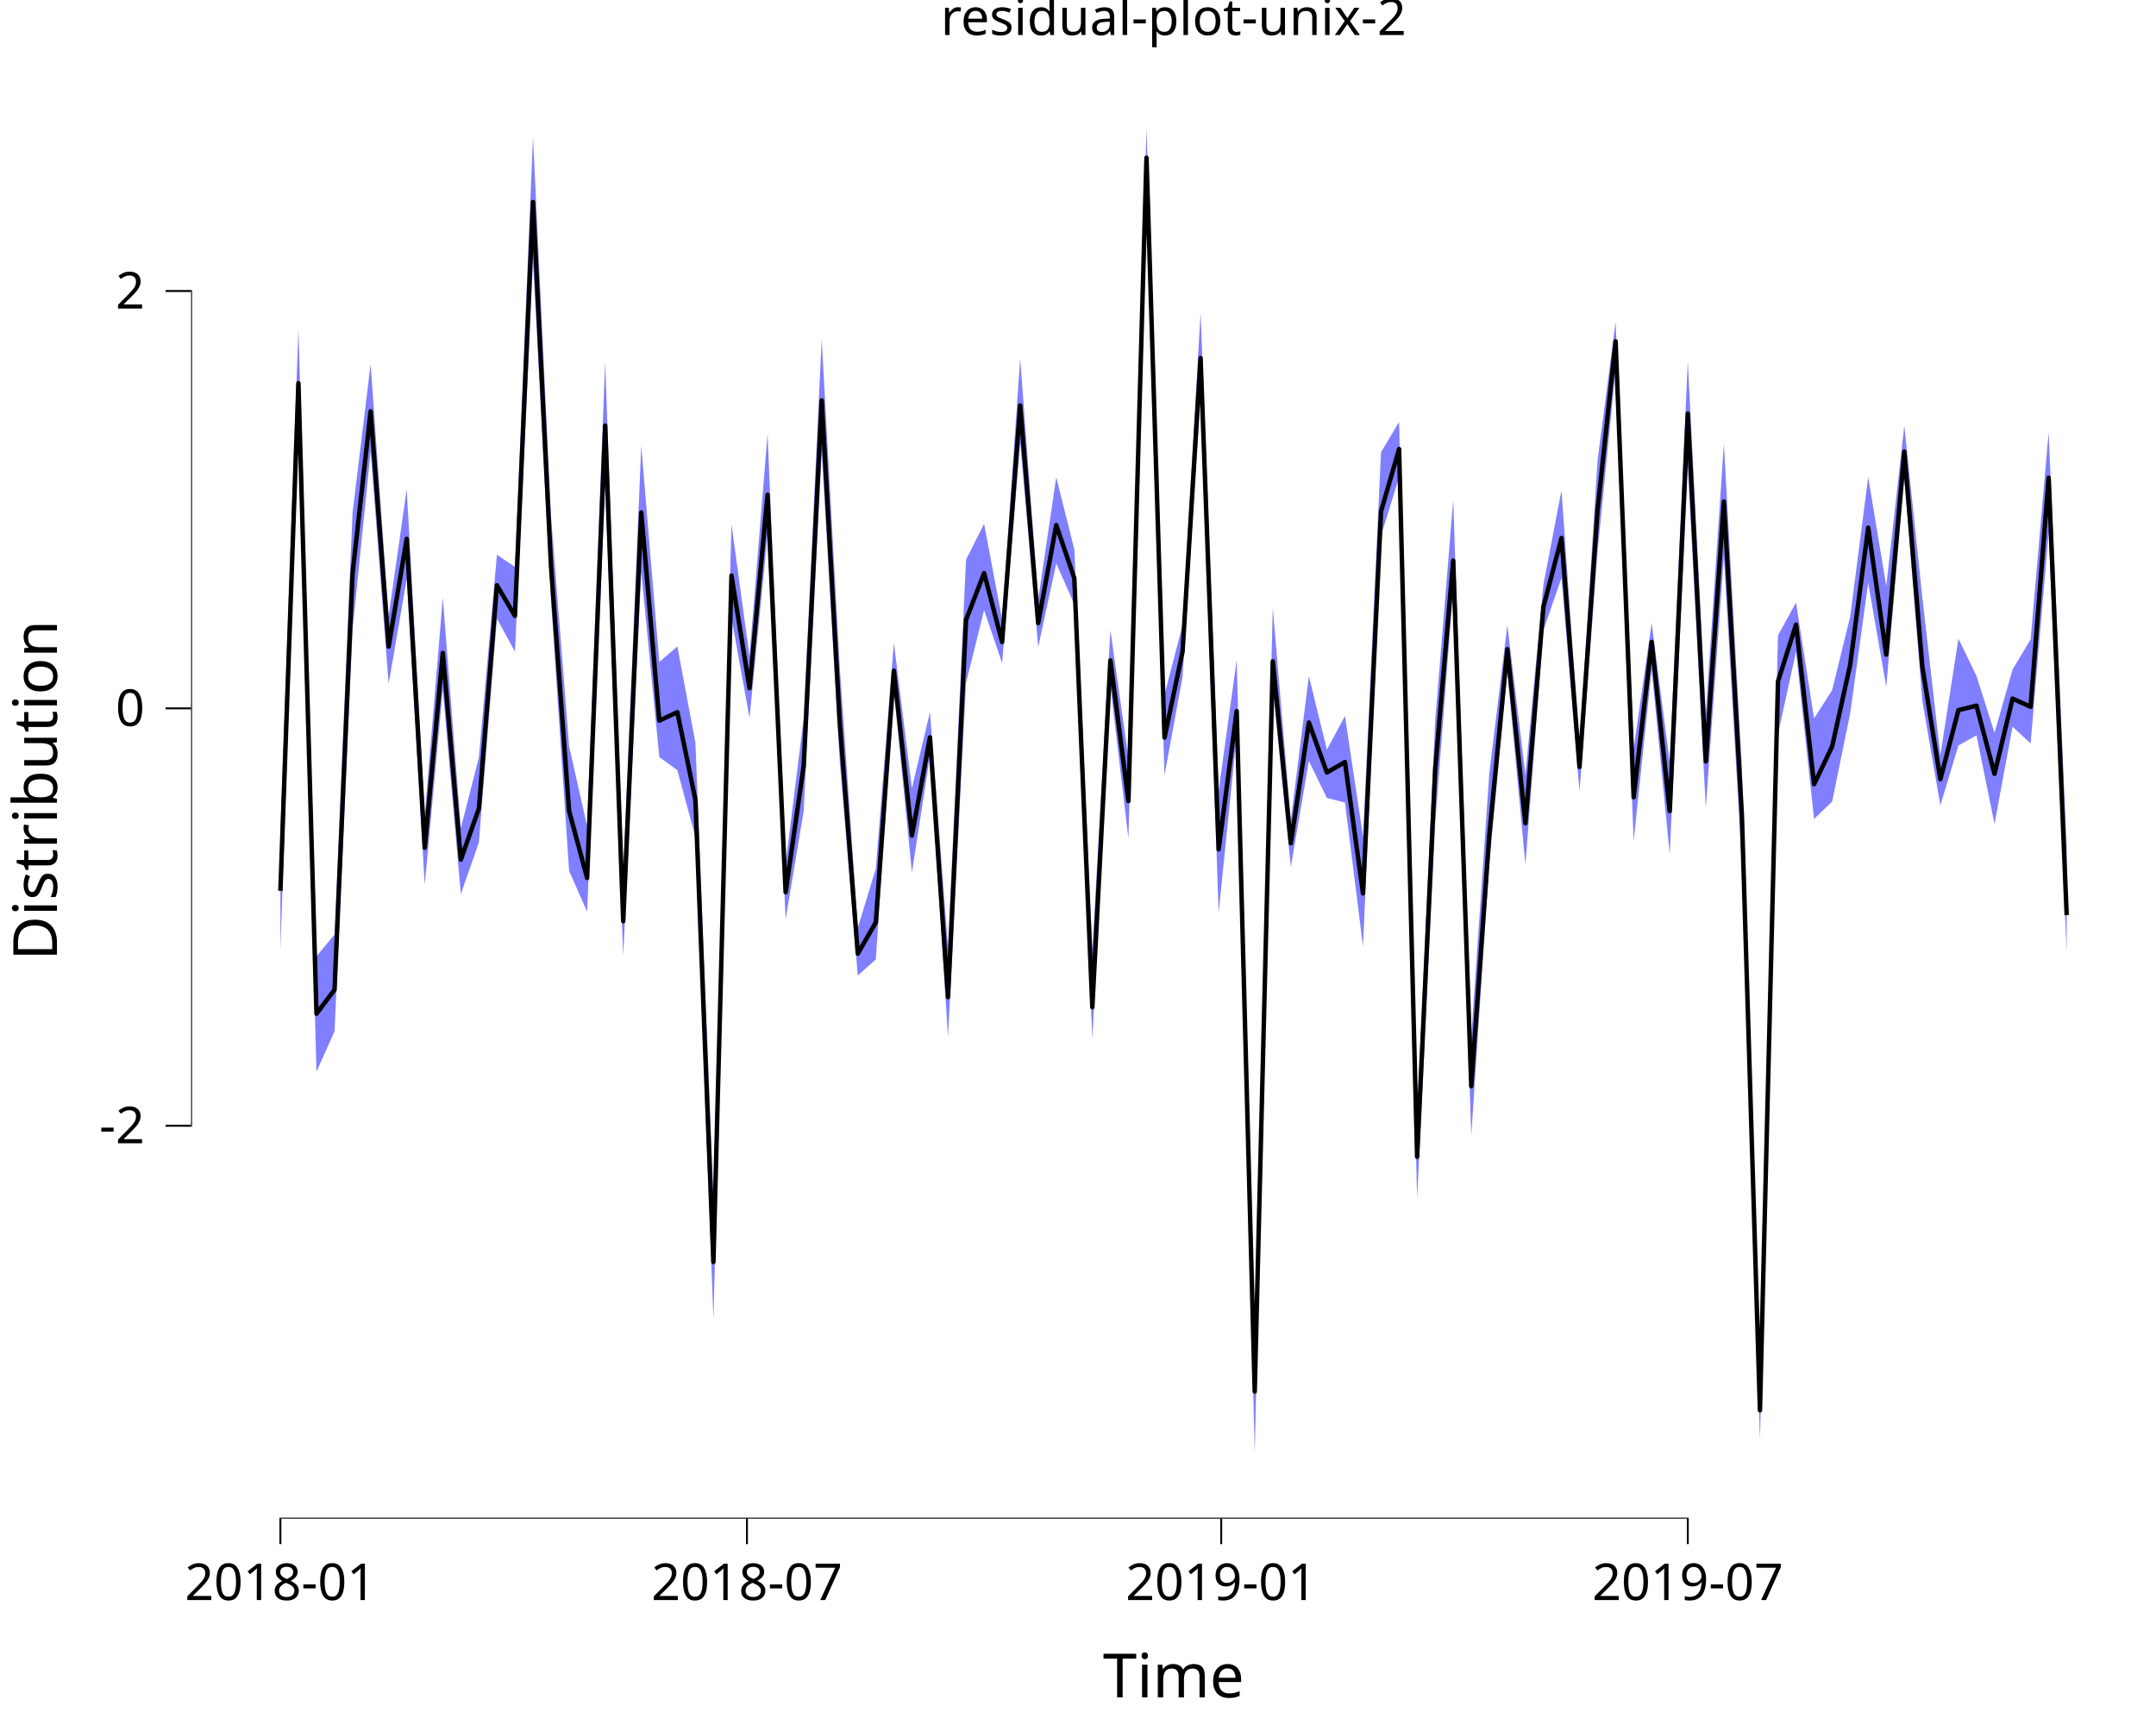
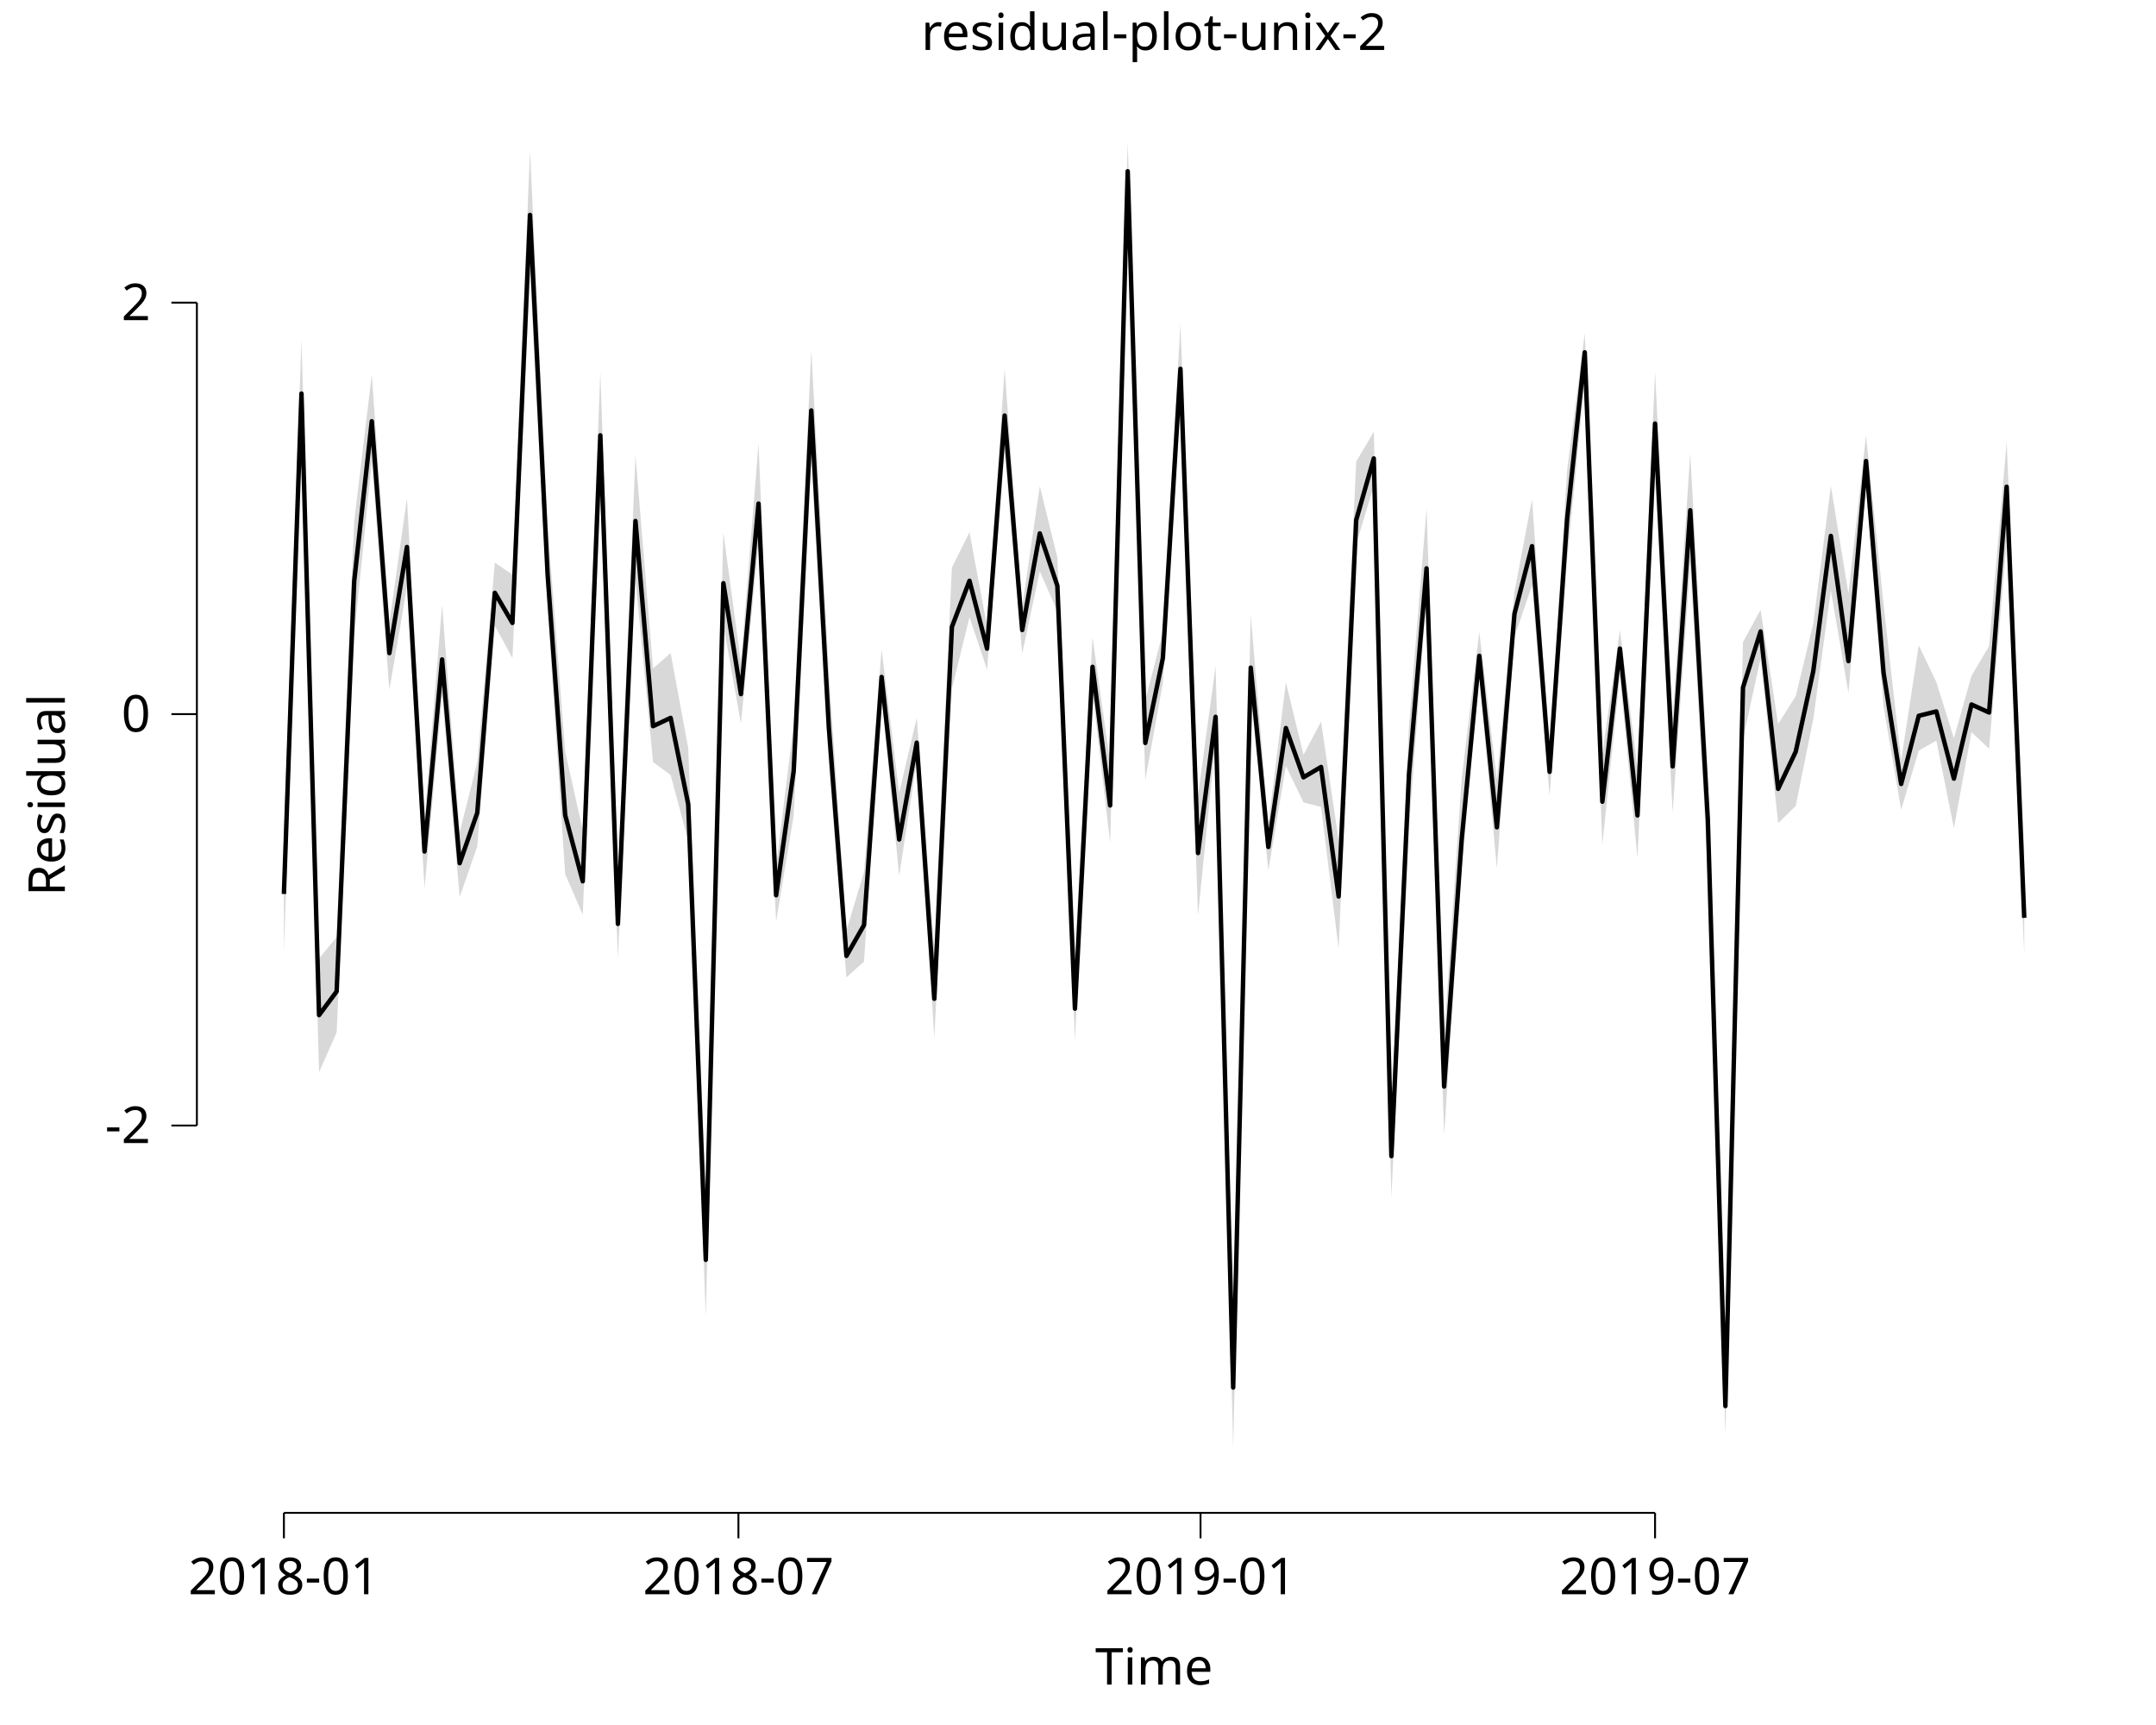
<svg xmlns="http://www.w3.org/2000/svg" class="svglite" data-engine-version="2.0" width="720.00pt" height="576.00pt" viewBox="0 0 720.00 576.00">
  <defs>
    <style type="text/css">
    .svglite line, .svglite polyline, .svglite polygon, .svglite path, .svglite rect, .svglite circle {
      fill: none;
      stroke: #000000;
      stroke-linecap: round;
      stroke-linejoin: round;
      stroke-miterlimit: 10.00;
    }
  </style>
  </defs>
  <rect width="100%" height="100%" style="stroke: none; fill: #FFFFFF;" />
  <defs>
    <clipPath id="cpMC4wMHw3MjAuMDB8MC4wMHw1NzYuMDA=">
      <rect x="0.00" y="0.00" width="720.00" height="576.00" />
    </clipPath>
  </defs>
  <g clip-path="url(#cpMC4wMHw3MjAuMDB8MC4wMHw1NzYuMDA=)">
    <rect x="0.00" y="0.00" width="720.00" height="576.00" style="stroke-width: 10.67; stroke: none;" />
  </g>
  <defs>
-     <clipPath id="cpNjMuODF8NzIwLjAwfDIwLjcxfDUwNy4wOQ==">
-       <rect x="63.81" y="20.71" width="656.19" height="486.39" />
+     <clipPath id="cpNjUuNzV8NzA1LjA2fDI1LjY5fDUwNS4xNg==">
+       <rect x="65.75" y="25.69" width="639.31" height="479.47" />
    </clipPath>
  </defs>
-   <g clip-path="url(#cpNjMuODF8NzIwLjAwfDIwLjcxfDUwNy4wOQ==)">
-     <rect x="63.81" y="20.71" width="656.19" height="486.39" style="stroke-width: 10.67; stroke: none;" />
-     <polygon points="93.64,277.89 99.66,109.70 105.69,319.32 111.72,312.05 117.74,171.17 123.77,121.59 129.79,205.64 135.82,163.37 141.84,272.30 147.87,199.54 153.90,276.52 159.92,252.91 165.95,185.24 171.97,189.28 178.00,45.72 184.02,172.40 190.05,249.19 196.07,275.89 202.10,120.71 208.13,291.11 214.15,148.86 220.18,221.05 226.20,215.87 232.23,248.03 238.25,399.41 244.28,175.06 250.30,219.13 256.33,144.85 262.36,288.33 268.38,239.93 274.41,113.25 280.43,222.51 286.46,309.81 292.48,290.05 298.51,214.58 304.54,263.21 310.56,237.79 316.59,316.16 322.61,186.88 328.64,174.92 334.66,206.83 340.69,119.68 346.71,200.12 352.74,159.36 358.77,183.46 364.79,317.02 370.82,210.47 376.84,253.13 382.87,42.82 388.89,231.95 394.92,208.71 400.94,104.37 406.97,263.98 413.00,220.33 419.02,444.40 425.05,202.92 431.07,273.88 437.10,225.75 443.12,250.34 449.15,239.07 455.18,279.30 461.20,150.98 467.23,140.90 473.25,372.72 479.28,240.65 485.30,166.98 491.33,346.02 497.35,258.32 503.38,208.70 509.41,258.65 515.43,195.19 521.46,163.73 527.48,249.06 533.51,153.70 539.53,107.49 545.56,250.04 551.58,207.98 557.61,254.64 563.64,120.68 569.66,238.13 575.69,148.23 581.71,256.18 587.74,462.53 593.76,212.13 599.79,201.21 605.81,239.92 611.84,230.44 617.87,205.93 623.89,159.30 629.92,195.71 635.94,142.14 641.97,199.51 647.99,252.19 654.02,213.27 660.05,225.68 666.07,244.71 672.10,223.57 678.12,213.49 684.15,144.30 690.17,282.91 690.17,318.08 684.15,177.70 678.12,248.26 672.10,242.64 666.07,275.13 660.05,245.53 654.02,248.92 647.99,268.92 641.97,234.11 635.94,159.56 629.92,229.33 623.89,194.66 617.87,238.23 611.84,267.66 605.81,273.46 599.79,217.57 593.76,245.12 587.74,480.65 581.71,288.71 575.69,185.78 569.66,269.76 563.64,155.89 557.61,285.28 551.58,223.60 545.56,280.85 539.53,123.45 533.51,184.16 527.48,264.28 521.46,192.97 515.43,210.41 509.41,288.74 503.38,224.31 497.35,288.33 491.33,379.14 485.30,196.44 479.28,275.02 473.25,400.19 467.23,159.31 461.20,178.92 455.18,316.02 449.15,267.98 443.12,266.45 437.10,254.11 431.07,289.49 425.05,229.78 419.02,484.99 413.00,245.51 406.97,304.76 400.94,131.44 394.92,225.98 388.89,258.86 382.87,61.07 376.84,280.01 370.82,229.02 364.79,347.02 358.77,201.77 352.74,188.15 346.71,216.03 340.69,147.89 334.66,221.43 328.64,203.72 322.61,227.98 316.59,346.20 310.56,252.40 304.54,291.33 298.51,230.73 292.48,320.36 286.46,325.71 280.43,254.23 274.41,150.99 268.38,270.88 262.36,306.90 256.33,178.55 250.30,239.71 244.28,206.37 238.25,440.56 232.23,279.44 226.20,257.18 220.18,252.79 214.15,190.94 208.13,319.14 202.10,162.07 196.07,304.47 190.05,290.76 184.02,200.58 178.00,87.36 171.97,217.58 165.95,206.57 159.92,281.34 153.90,298.51 147.87,230.31 141.84,295.51 135.82,193.32 129.79,228.37 123.77,150.80 117.74,210.16 111.72,344.37 105.69,357.84 99.66,140.85 93.64,317.33 " style="stroke-width: 0.00; stroke: none; stroke-linecap: butt; fill: #0000FF; fill-opacity: 0.50;" />
-     <polyline points="93.64,277.89 99.66,109.70 105.69,319.32 111.72,312.05 117.74,171.17 123.77,121.59 129.79,205.64 135.82,163.37 141.84,272.30 147.87,199.54 153.90,276.52 159.92,252.91 165.95,185.24 171.97,189.28 178.00,45.72 184.02,172.40 190.05,249.19 196.07,275.89 202.10,120.71 208.13,291.11 214.15,148.86 220.18,221.05 226.20,215.87 232.23,248.03 238.25,399.41 244.28,175.06 250.30,219.13 256.33,144.85 262.36,288.33 268.38,239.93 274.41,113.25 280.43,222.51 286.46,309.81 292.48,290.05 298.51,214.58 304.54,263.21 310.56,237.79 316.59,316.16 322.61,186.88 328.64,174.92 334.66,206.83 340.69,119.68 346.71,200.12 352.74,159.36 358.77,183.46 364.79,317.02 370.82,210.47 376.84,253.13 382.87,42.82 388.89,231.95 394.92,208.71 400.94,104.37 406.97,263.98 413.00,220.33 419.02,444.40 425.05,202.92 431.07,273.88 437.10,225.75 443.12,250.34 449.15,239.07 455.18,279.30 461.20,150.98 467.23,140.90 473.25,372.72 479.28,240.65 485.30,166.98 491.33,346.02 497.35,258.32 503.38,208.70 509.41,258.65 515.43,195.19 521.46,163.73 527.48,249.06 533.51,153.70 539.53,107.49 545.56,250.04 551.58,207.98 557.61,254.64 563.64,120.68 569.66,238.13 575.69,148.23 581.71,256.18 587.74,462.53 593.76,212.13 599.79,201.21 605.81,239.92 611.84,230.44 617.87,205.93 623.89,159.30 629.92,195.71 635.94,142.14 641.97,199.51 647.99,252.19 654.02,213.27 660.05,225.68 666.07,244.71 672.10,223.57 678.12,213.49 684.15,144.30 690.17,282.91 " style="stroke-width: 1.07; stroke: none; stroke-linecap: butt;" />
-     <polyline points="690.17,318.08 684.15,177.70 678.12,248.26 672.10,242.64 666.07,275.13 660.05,245.53 654.02,248.92 647.99,268.92 641.97,234.11 635.94,159.56 629.92,229.33 623.89,194.66 617.87,238.23 611.84,267.66 605.81,273.46 599.79,217.57 593.76,245.12 587.74,480.65 581.71,288.71 575.69,185.78 569.66,269.76 563.64,155.89 557.61,285.28 551.58,223.60 545.56,280.85 539.53,123.45 533.51,184.16 527.48,264.28 521.46,192.97 515.43,210.41 509.41,288.74 503.38,224.31 497.35,288.33 491.33,379.14 485.30,196.44 479.28,275.02 473.25,400.19 467.23,159.31 461.20,178.92 455.18,316.02 449.15,267.98 443.12,266.45 437.10,254.11 431.07,289.49 425.05,229.78 419.02,484.99 413.00,245.51 406.97,304.76 400.94,131.44 394.92,225.98 388.89,258.86 382.87,61.07 376.84,280.01 370.82,229.02 364.79,347.02 358.77,201.77 352.74,188.15 346.71,216.03 340.69,147.89 334.66,221.43 328.64,203.72 322.61,227.98 316.59,346.20 310.56,252.40 304.54,291.33 298.51,230.73 292.48,320.36 286.46,325.71 280.43,254.23 274.41,150.99 268.38,270.88 262.36,306.90 256.33,178.55 250.30,239.71 244.28,206.37 238.25,440.56 232.23,279.44 226.20,257.18 220.18,252.79 214.15,190.94 208.13,319.14 202.10,162.07 196.07,304.47 190.05,290.76 184.02,200.58 178.00,87.36 171.97,217.58 165.95,206.57 159.92,281.34 153.90,298.51 147.87,230.31 141.84,295.51 135.82,193.32 129.79,228.37 123.77,150.80 117.74,210.16 111.72,344.37 105.69,357.84 99.66,140.85 93.64,317.33 " style="stroke-width: 1.07; stroke: none; stroke-linecap: butt;" />
-     <polyline points="93.64,297.46 99.66,127.96 105.69,338.49 111.72,330.48 117.74,191.44 123.77,137.35 129.79,215.88 135.82,179.94 141.84,283.07 147.87,218.02 153.90,287.03 159.92,269.99 165.95,195.45 171.97,205.65 178.00,67.46 184.02,189.16 190.05,270.76 196.07,293.16 202.10,142.12 208.13,307.60 214.15,171.13 220.18,240.62 226.20,237.81 232.23,267.03 238.25,421.39 244.28,192.20 250.30,229.76 256.33,165.23 262.36,297.90 268.38,255.81 274.41,133.69 280.43,241.06 286.46,318.44 292.48,307.99 298.51,223.96 304.54,279.00 310.56,246.21 316.59,332.95 322.61,207.01 328.64,191.37 334.66,214.37 340.69,135.42 346.71,208.05 352.74,175.33 358.77,193.08 364.79,336.31 370.82,220.53 376.84,267.48 382.87,52.65 388.89,246.29 394.92,217.58 400.94,119.57 406.97,283.60 413.00,237.46 419.02,464.64 425.05,220.81 431.07,281.54 437.10,241.26 443.12,257.95 449.15,254.45 455.18,298.31 461.20,170.75 467.23,149.94 473.25,386.26 479.28,257.00 485.30,187.18 491.33,362.70 497.35,278.97 503.38,216.79 509.41,274.88 515.43,202.60 521.46,179.66 527.48,256.09 533.51,170.27 539.53,113.99 545.56,266.20 551.58,214.35 557.61,270.85 563.64,138.13 569.66,254.24 575.69,167.49 581.71,272.23 587.74,470.91 593.76,227.54 599.79,208.55 605.81,261.86 611.84,249.28 617.87,221.97 623.89,176.18 629.92,218.59 635.94,150.81 641.97,222.65 647.99,260.19 654.02,237.12 660.05,235.64 666.07,258.39 672.10,233.28 678.12,235.99 684.15,159.52 690.17,305.55 " style="stroke-width: 1.49; stroke-linecap: butt;" />
-     <line x1="93.32" y1="507.09" x2="563.95" y2="507.09" style="stroke-width: 0.64; stroke-linecap: butt;" />
-     <line x1="63.81" y1="376.22" x2="63.81" y2="96.85" style="stroke-width: 0.64; stroke-linecap: butt;" />
-     <rect x="63.81" y="20.71" width="656.19" height="486.39" style="stroke-width: 0.00; stroke: none;" />
+   <g clip-path="url(#cpNjUuNzV8NzA1LjA2fDI1LjY5fDUwNS4xNg==)">
+     <rect x="65.75" y="25.69" width="639.31" height="479.47" style="stroke-width: 10.67; stroke: none;" />
+     <polygon points="94.81,279.21 100.68,113.42 106.55,320.05 112.42,312.89 118.29,174.01 124.16,125.13 130.03,207.99 135.90,166.32 141.77,273.71 147.64,201.98 153.51,277.87 159.38,254.59 165.25,187.88 171.13,191.87 177.00,50.35 182.87,175.22 188.74,250.92 194.61,277.24 200.48,124.26 206.35,292.24 212.22,152.02 218.09,223.18 223.96,218.08 229.83,249.78 235.70,399.00 241.57,177.85 247.44,221.29 253.31,148.06 259.18,289.51 265.05,241.79 270.93,116.92 276.80,224.62 282.67,310.68 288.54,291.20 294.41,216.81 300.28,264.74 306.15,239.68 312.02,316.94 317.89,189.50 323.76,177.71 329.63,209.16 335.50,123.26 341.37,202.55 347.24,162.37 353.11,186.13 358.98,317.79 364.85,212.76 370.73,254.81 376.60,47.48 382.47,233.92 388.34,211.02 394.21,108.16 400.08,265.50 405.95,222.47 411.82,443.35 417.69,205.31 423.56,275.26 429.43,227.82 435.30,252.06 441.17,240.95 447.04,280.60 452.91,154.11 458.78,144.18 464.66,372.69 470.53,242.50 476.40,169.88 482.27,346.37 488.14,259.93 494.01,211.01 499.88,260.25 505.75,197.69 511.62,166.68 517.49,250.80 523.36,156.79 529.23,111.24 535.10,251.76 540.97,210.30 546.84,256.30 552.71,124.24 558.58,240.02 564.46,151.40 570.33,257.81 576.20,461.23 582.07,214.39 587.94,203.62 593.81,241.78 599.68,232.44 605.55,208.28 611.42,162.31 617.29,198.20 623.16,145.40 629.03,201.95 634.90,253.88 640.77,215.51 646.64,227.74 652.51,246.51 658.38,225.67 664.26,215.73 670.13,147.52 676.00,284.16 676.00,318.83 670.13,180.44 664.26,250.00 658.38,244.46 652.51,276.49 646.64,247.31 640.77,250.65 634.90,270.37 629.03,236.05 623.16,162.57 617.29,231.35 611.42,197.16 605.55,240.12 599.68,269.13 593.81,274.85 587.94,219.75 582.07,246.91 576.20,479.09 570.33,289.88 564.46,188.42 558.58,271.20 552.71,158.95 546.84,286.50 540.97,225.69 535.10,282.13 529.23,126.97 523.36,186.82 517.49,265.79 511.62,195.51 505.75,212.69 499.88,289.91 494.01,226.39 488.14,289.50 482.27,379.02 476.40,198.92 470.53,276.39 464.66,399.77 458.78,162.32 452.91,181.65 447.04,316.80 441.17,269.44 435.30,267.93 429.43,255.77 423.56,290.65 417.69,231.79 411.82,483.36 405.95,247.30 400.08,305.70 394.21,134.85 388.34,228.04 382.47,260.46 376.60,65.48 370.73,281.31 364.85,231.04 358.98,347.36 353.11,204.18 347.24,190.75 341.37,218.23 335.50,151.07 329.63,223.56 323.76,206.10 317.89,230.02 312.02,346.55 306.15,254.08 300.28,292.46 294.41,232.72 288.54,321.08 282.67,326.35 276.80,255.89 270.93,154.12 265.05,272.30 259.18,307.81 253.31,181.29 247.44,241.58 241.57,208.71 235.70,439.58 229.83,280.74 223.96,258.80 218.09,254.47 212.22,193.50 206.35,319.87 200.48,165.04 194.61,305.42 188.74,291.90 182.87,203.00 177.00,91.40 171.13,219.76 165.25,208.91 159.38,282.62 153.51,299.54 147.64,232.31 141.77,296.58 135.90,195.84 130.03,230.40 124.16,153.93 118.29,212.44 112.42,344.75 106.55,358.03 100.68,144.12 94.81,318.09 " style="stroke-width: 0.00; stroke: none; stroke-linecap: butt; fill: #B3B3B3; fill-opacity: 0.50;" />
+     <polyline points="94.81,279.21 100.68,113.42 106.55,320.05 112.42,312.89 118.29,174.01 124.16,125.13 130.03,207.99 135.90,166.32 141.77,273.71 147.64,201.98 153.51,277.87 159.38,254.59 165.25,187.88 171.13,191.87 177.00,50.35 182.87,175.22 188.74,250.92 194.61,277.24 200.48,124.26 206.35,292.24 212.22,152.02 218.09,223.18 223.96,218.08 229.83,249.78 235.70,399.00 241.57,177.85 247.44,221.29 253.31,148.06 259.18,289.51 265.05,241.79 270.93,116.92 276.80,224.62 282.67,310.68 288.54,291.20 294.41,216.81 300.28,264.74 306.15,239.68 312.02,316.94 317.89,189.50 323.76,177.71 329.63,209.16 335.50,123.26 341.37,202.55 347.24,162.37 353.11,186.13 358.98,317.79 364.85,212.76 370.73,254.81 376.60,47.48 382.47,233.92 388.34,211.02 394.21,108.16 400.08,265.50 405.95,222.47 411.82,443.35 417.69,205.31 423.56,275.26 429.43,227.82 435.30,252.06 441.17,240.95 447.04,280.60 452.91,154.11 458.78,144.18 464.66,372.69 470.53,242.50 476.40,169.88 482.27,346.37 488.14,259.93 494.01,211.01 499.88,260.25 505.75,197.69 511.62,166.68 517.49,250.80 523.36,156.79 529.23,111.24 535.10,251.76 540.97,210.30 546.84,256.30 552.71,124.24 558.58,240.02 564.46,151.40 570.33,257.81 576.20,461.23 582.07,214.39 587.94,203.62 593.81,241.78 599.68,232.44 605.55,208.28 611.42,162.31 617.29,198.20 623.16,145.40 629.03,201.95 634.90,253.88 640.77,215.51 646.64,227.74 652.51,246.51 658.38,225.67 664.26,215.73 670.13,147.52 676.00,284.16 " style="stroke-width: 1.07; stroke: none; stroke-linecap: butt;" />
+     <polyline points="676.00,318.83 670.13,180.44 664.26,250.00 658.38,244.46 652.51,276.49 646.64,247.31 640.77,250.65 634.90,270.37 629.03,236.05 623.16,162.57 617.29,231.35 611.42,197.16 605.55,240.12 599.68,269.13 593.81,274.85 587.94,219.75 582.07,246.91 576.20,479.09 570.33,289.88 564.46,188.42 558.58,271.20 552.71,158.95 546.84,286.50 540.97,225.69 535.10,282.13 529.23,126.97 523.36,186.82 517.49,265.79 511.62,195.51 505.75,212.69 499.88,289.91 494.01,226.39 488.14,289.50 482.27,379.02 476.40,198.92 470.53,276.39 464.66,399.77 458.78,162.32 452.91,181.65 447.04,316.80 441.17,269.44 435.30,267.93 429.43,255.77 423.56,290.65 417.69,231.79 411.82,483.36 405.95,247.30 400.08,305.70 394.21,134.85 388.34,228.04 382.47,260.46 376.60,65.48 370.73,281.31 364.85,231.04 358.98,347.36 353.11,204.18 347.24,190.75 341.37,218.23 335.50,151.07 329.63,223.56 323.76,206.10 317.89,230.02 312.02,346.55 306.15,254.08 300.28,292.46 294.41,232.72 288.54,321.08 282.67,326.35 276.80,255.89 270.93,154.12 265.05,272.30 259.18,307.81 253.31,181.29 247.44,241.58 241.57,208.71 235.70,439.58 229.83,280.74 223.96,258.80 218.09,254.47 212.22,193.50 206.35,319.87 200.48,165.04 194.61,305.42 188.74,291.90 182.87,203.00 177.00,91.40 171.13,219.76 165.25,208.91 159.38,282.62 153.51,299.54 147.64,232.31 141.77,296.58 135.90,195.84 130.03,230.40 124.16,153.93 118.29,212.44 112.42,344.75 106.55,358.03 100.68,144.12 94.81,318.09 " style="stroke-width: 1.07; stroke: none; stroke-linecap: butt;" />
+     <polyline points="94.81,298.51 100.68,131.42 106.55,338.95 112.42,331.06 118.29,193.99 124.16,140.67 130.03,218.08 135.90,182.66 141.77,284.32 147.64,220.20 153.51,288.23 159.38,271.42 165.25,197.95 171.13,208.00 177.00,71.78 182.87,191.75 188.74,272.18 194.61,294.27 200.48,145.37 206.35,308.50 212.22,173.97 218.09,242.47 223.96,239.71 229.83,268.51 235.70,420.67 241.57,194.75 247.44,231.77 253.31,168.16 259.18,298.94 265.05,257.45 270.93,137.06 276.80,242.91 282.67,319.19 288.54,308.89 294.41,226.05 300.28,280.31 306.15,247.99 312.02,333.50 317.89,209.34 323.76,193.93 329.63,216.59 335.50,138.77 341.37,210.37 347.24,178.11 353.11,195.61 358.98,336.80 364.85,222.67 370.73,268.95 376.60,57.18 382.47,248.07 388.34,219.77 394.21,123.15 400.08,284.84 405.95,239.36 411.82,463.31 417.69,222.94 423.56,282.81 429.43,243.11 435.30,259.56 441.17,256.10 447.04,299.34 452.91,173.60 458.78,153.08 464.66,386.05 470.53,258.62 476.40,189.79 482.27,362.81 488.14,280.28 494.01,218.99 499.88,276.25 505.75,204.99 511.62,182.38 517.49,257.72 523.36,173.13 529.23,117.65 535.10,267.69 540.97,216.58 546.84,272.28 552.71,141.44 558.58,255.90 564.46,170.39 570.33,273.63 576.20,469.49 582.07,229.58 587.94,210.86 593.81,263.41 599.68,251.01 605.55,224.09 611.42,178.95 617.29,220.76 623.16,153.94 629.03,224.76 634.90,261.77 640.77,239.02 646.64,237.56 652.51,259.99 658.38,235.24 664.26,237.91 670.13,162.53 676.00,306.48 " style="stroke-width: 1.49; stroke-linecap: butt;" />
+     <rect x="65.75" y="25.69" width="639.31" height="479.47" style="stroke-width: 0.00; stroke: none;" />
  </g>
  <g clip-path="url(#cpMC4wMHw3MjAuMDB8MC4wMHw1NzYuMDA=)">
-     <polyline points="63.81,507.09 63.81,20.71 " style="stroke-width: 0.00; stroke: none; stroke-linecap: butt;" />
-     <text x="48.33" y="381.75" text-anchor="end" style="font-size: 17.00px; font-family: sans;" textLength="15.12px" lengthAdjust="spacingAndGlyphs">-2</text>
-     <text x="48.33" y="242.39" text-anchor="end" style="font-size: 17.00px; font-family: sans;" textLength="9.46px" lengthAdjust="spacingAndGlyphs">0</text>
-     <text x="48.33" y="103.02" text-anchor="end" style="font-size: 17.00px; font-family: sans;" textLength="9.46px" lengthAdjust="spacingAndGlyphs">2</text>
-     <polyline points="55.31,375.90 63.81,375.90 " style="stroke-width: 0.64; stroke-linecap: butt;" />
-     <polyline points="55.31,236.54 63.81,236.54 " style="stroke-width: 0.64; stroke-linecap: butt;" />
-     <polyline points="55.31,97.17 63.81,97.17 " style="stroke-width: 0.64; stroke-linecap: butt;" />
-     <polyline points="63.81,507.09 720.00,507.09 " style="stroke-width: 0.00; stroke: none; stroke-linecap: butt;" />
-     <polyline points="93.64,515.60 93.64,507.09 " style="stroke-width: 0.64; stroke-linecap: butt;" />
-     <polyline points="249.44,515.60 249.44,507.09 " style="stroke-width: 0.64; stroke-linecap: butt;" />
-     <polyline points="407.83,515.60 407.83,507.09 " style="stroke-width: 0.64; stroke-linecap: butt;" />
-     <polyline points="563.64,515.60 563.64,507.09 " style="stroke-width: 0.64; stroke-linecap: butt;" />
-     <text x="93.64" y="534.27" text-anchor="middle" style="font-size: 17.00px; font-family: sans;" textLength="62.39px" lengthAdjust="spacingAndGlyphs">2018-01</text>
-     <text x="249.44" y="534.27" text-anchor="middle" style="font-size: 17.00px; font-family: sans;" textLength="62.39px" lengthAdjust="spacingAndGlyphs">2018-07</text>
-     <text x="407.83" y="534.27" text-anchor="middle" style="font-size: 17.00px; font-family: sans;" textLength="62.39px" lengthAdjust="spacingAndGlyphs">2019-01</text>
-     <text x="563.64" y="534.27" text-anchor="middle" style="font-size: 17.00px; font-family: sans;" textLength="62.39px" lengthAdjust="spacingAndGlyphs">2019-07</text>
-     <text x="391.91" y="566.78" text-anchor="middle" style="font-size: 20.40px; font-family: sans;" textLength="45.34px" lengthAdjust="spacingAndGlyphs">Time</text>
-     <text transform="translate(19.02,263.90) rotate(-90)" text-anchor="middle" style="font-size: 20.40px; font-family: sans;" textLength="102.04px" lengthAdjust="spacingAndGlyphs">Distribution</text>
-     <text x="391.91" y="11.70" text-anchor="middle" style="font-size: 17.00px; font-family: sans;" textLength="144.57px" lengthAdjust="spacingAndGlyphs">residual-plot-unix-2</text>
+     <polyline points="65.75,375.83 65.75,101.06 " style="stroke-width: 0.64; stroke-linecap: butt;" />
+     <text x="50.27" y="381.68" text-anchor="end" style="font-size: 17.00px; font-family: sans;" textLength="15.12px" lengthAdjust="spacingAndGlyphs">-2</text>
+     <text x="50.27" y="244.30" text-anchor="end" style="font-size: 17.00px; font-family: sans;" textLength="9.46px" lengthAdjust="spacingAndGlyphs">0</text>
+     <text x="50.27" y="106.91" text-anchor="end" style="font-size: 17.00px; font-family: sans;" textLength="9.46px" lengthAdjust="spacingAndGlyphs">2</text>
+     <polyline points="57.24,375.83 65.75,375.83 " style="stroke-width: 0.64; stroke-linecap: butt;" />
+     <polyline points="57.24,238.45 65.75,238.45 " style="stroke-width: 0.64; stroke-linecap: butt;" />
+     <polyline points="57.24,101.06 65.75,101.06 " style="stroke-width: 0.64; stroke-linecap: butt;" />
+     <polyline points="94.81,505.16 552.71,505.16 " style="stroke-width: 0.64; stroke-linecap: butt;" />
+     <polyline points="94.81,513.66 94.81,505.16 " style="stroke-width: 0.64; stroke-linecap: butt;" />
+     <polyline points="246.60,513.66 246.60,505.16 " style="stroke-width: 0.64; stroke-linecap: butt;" />
+     <polyline points="400.92,513.66 400.92,505.16 " style="stroke-width: 0.64; stroke-linecap: butt;" />
+     <polyline points="552.71,513.66 552.71,505.16 " style="stroke-width: 0.64; stroke-linecap: butt;" />
+     <text x="94.81" y="532.34" text-anchor="middle" style="font-size: 17.00px; font-family: sans;" textLength="62.39px" lengthAdjust="spacingAndGlyphs">2018-01</text>
+     <text x="552.71" y="532.34" text-anchor="middle" style="font-size: 17.00px; font-family: sans;" textLength="62.39px" lengthAdjust="spacingAndGlyphs">2019-07</text>
+     <text x="246.60" y="532.34" text-anchor="middle" style="font-size: 17.00px; font-family: sans;" textLength="62.39px" lengthAdjust="spacingAndGlyphs">2018-07</text>
+     <text x="400.92" y="532.34" text-anchor="middle" style="font-size: 17.00px; font-family: sans;" textLength="62.39px" lengthAdjust="spacingAndGlyphs">2019-01</text>
+     <text x="385.40" y="562.51" text-anchor="middle" style="font-size: 17.00px; font-family: sans;" textLength="37.78px" lengthAdjust="spacingAndGlyphs">Time</text>
+     <text transform="translate(21.66,265.42) rotate(-90)" text-anchor="middle" style="font-size: 17.00px; font-family: sans;" textLength="66.16px" lengthAdjust="spacingAndGlyphs">Residual</text>
+     <text x="385.40" y="16.68" text-anchor="middle" style="font-size: 17.00px; font-family: sans;" textLength="144.57px" lengthAdjust="spacingAndGlyphs">residual-plot-unix-2</text>
  </g>
</svg>
